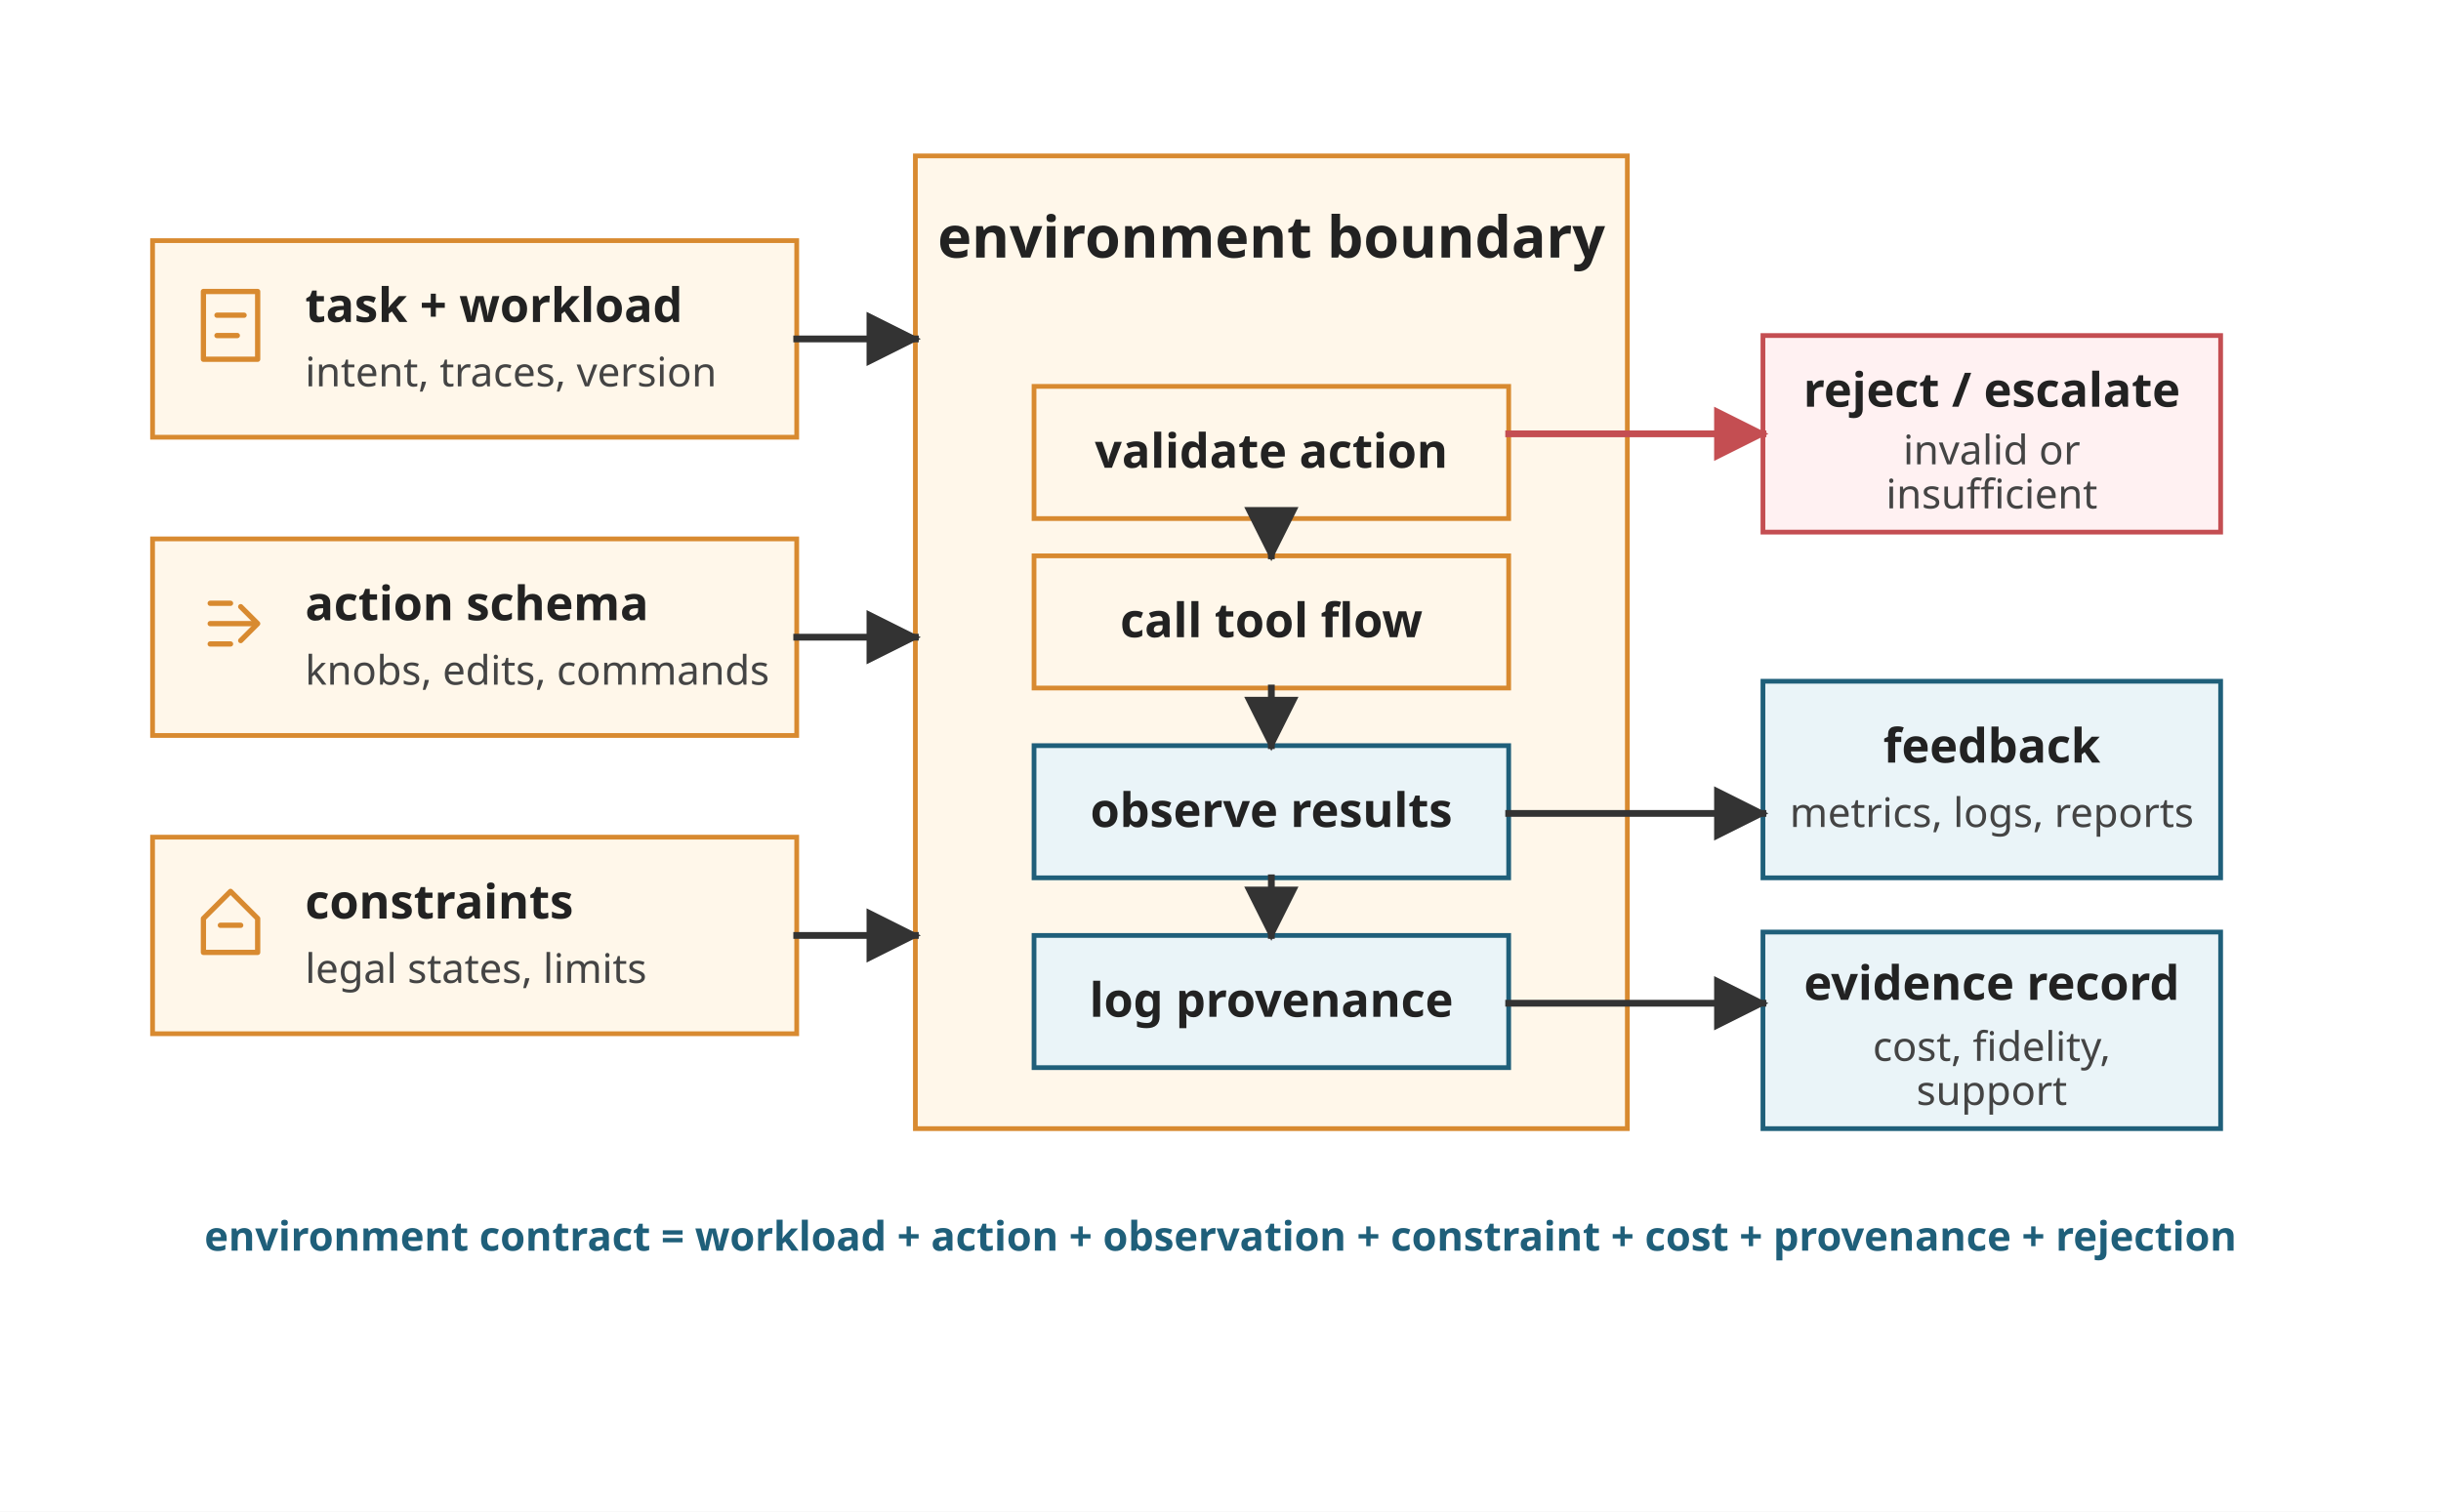
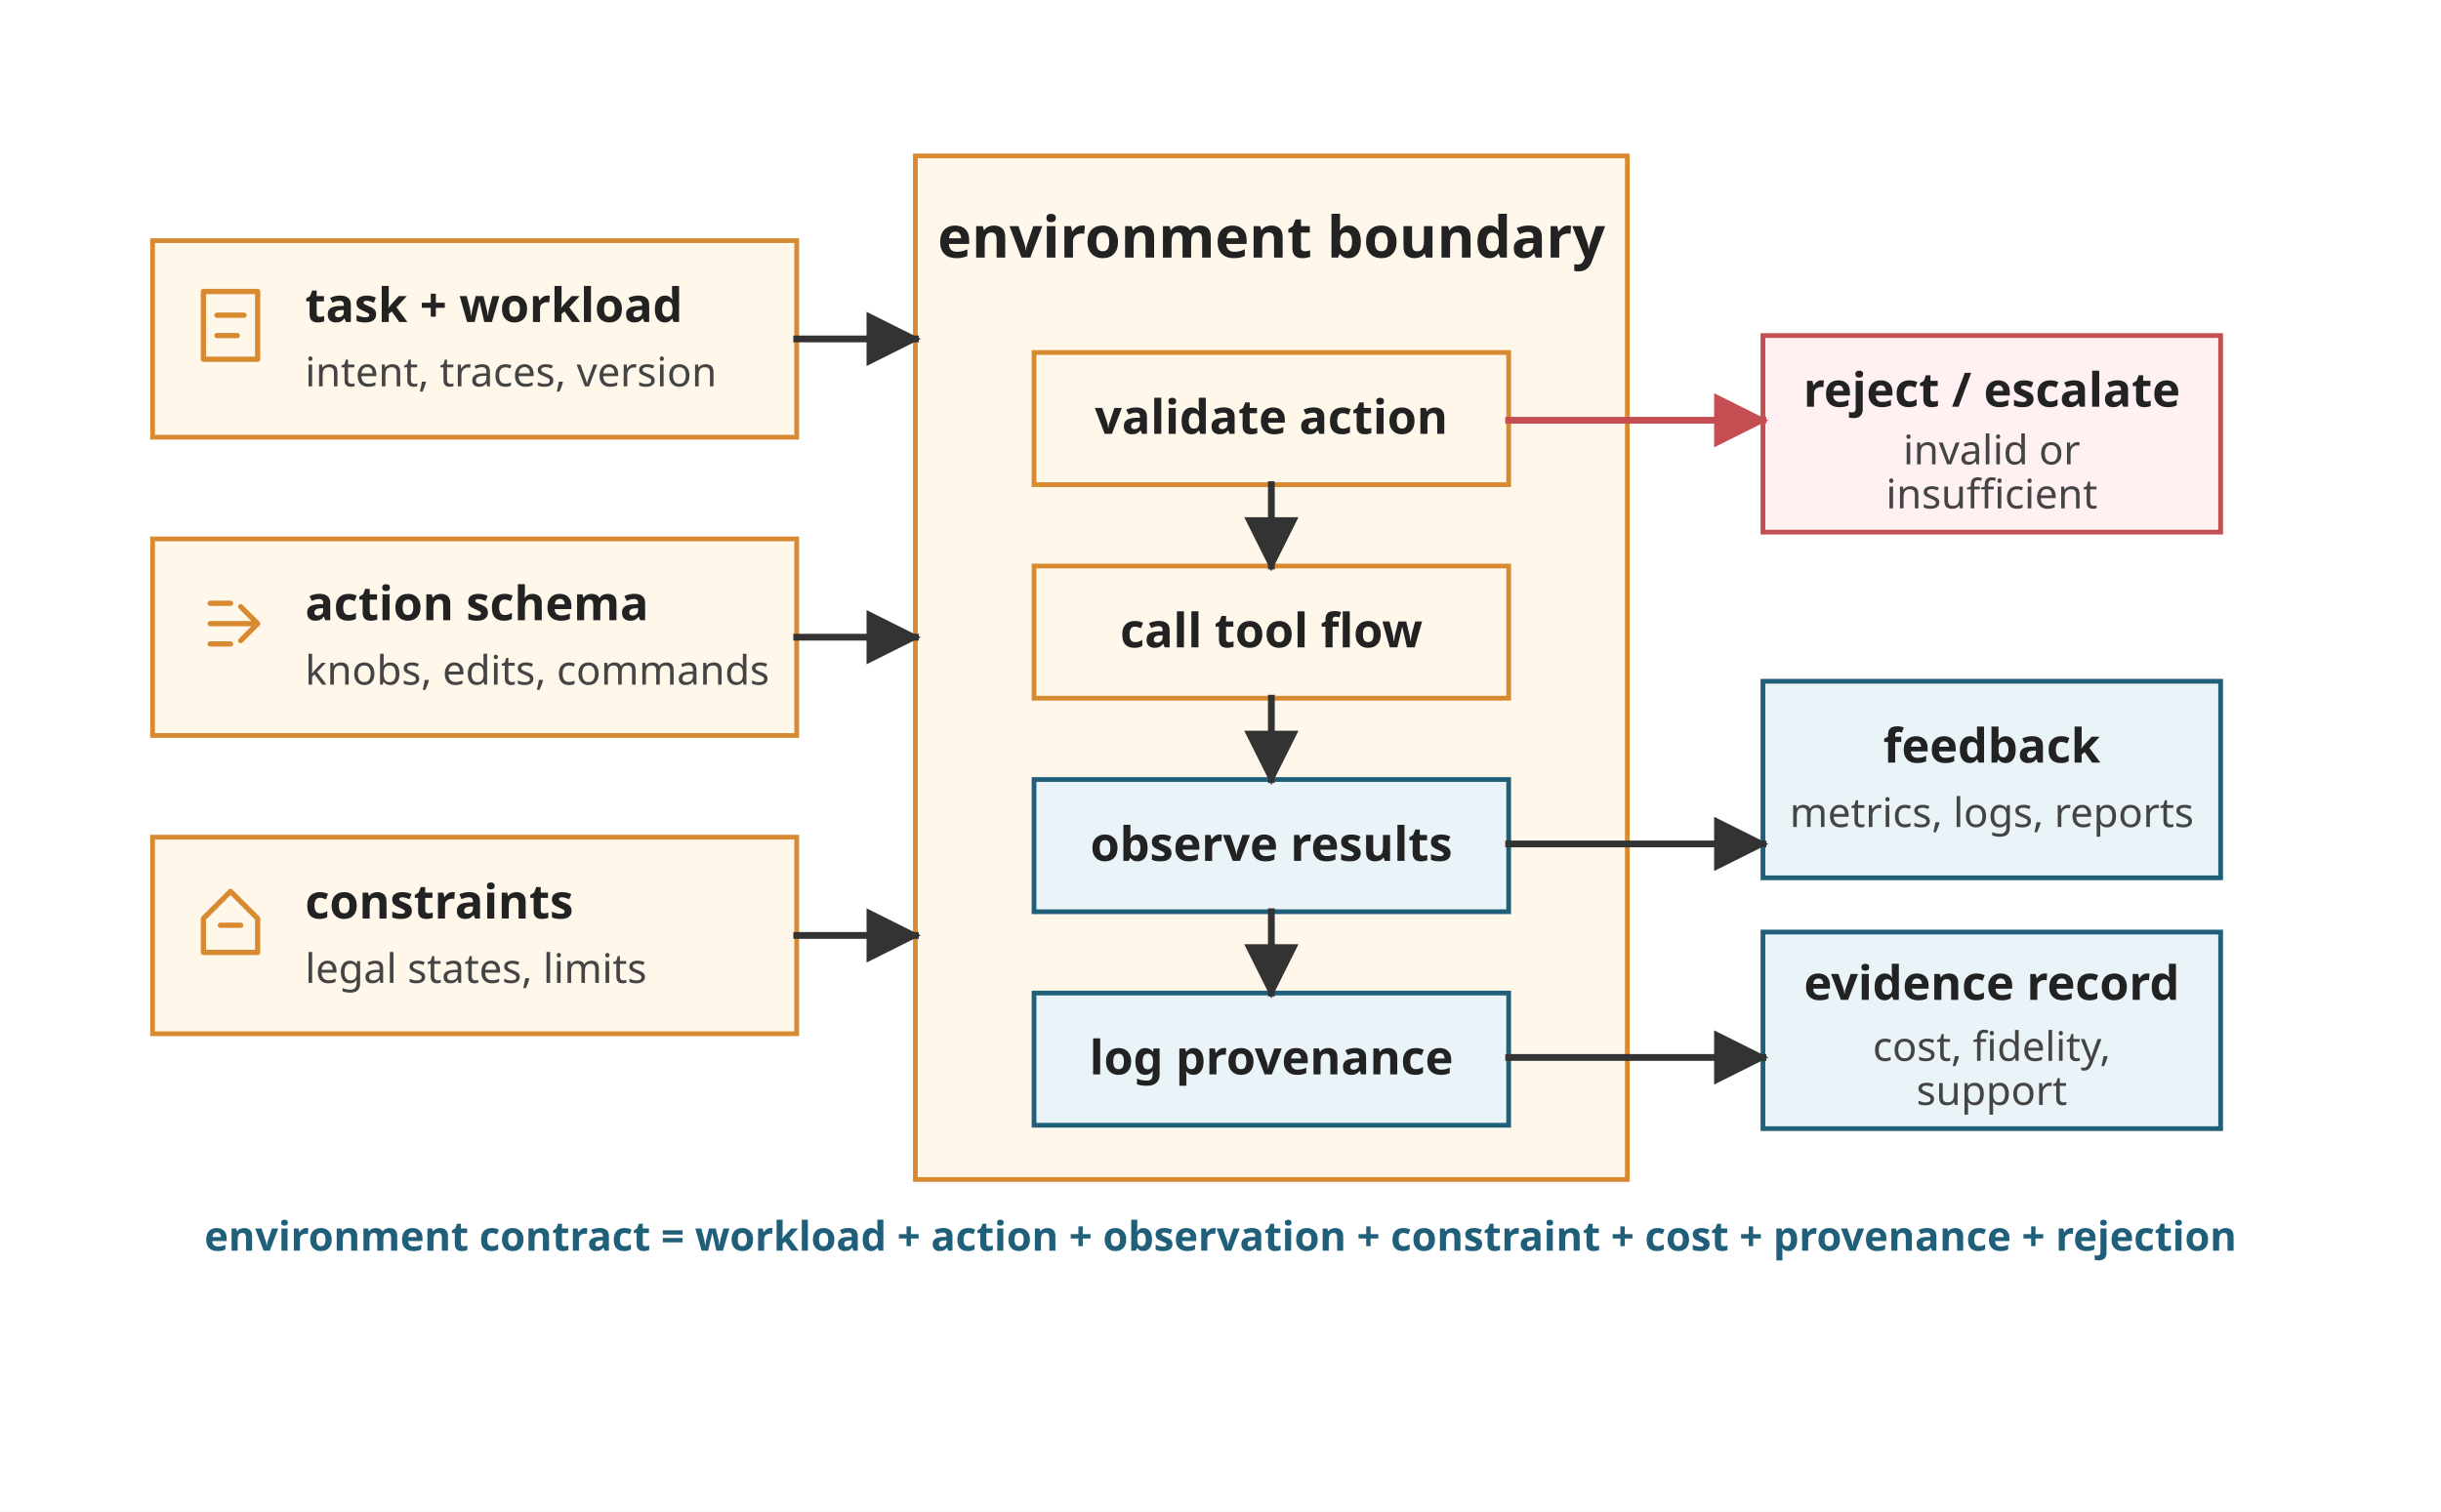
<svg xmlns="http://www.w3.org/2000/svg" viewBox="0 0 720 446" role="img">
  <defs>
    <marker id="arrow" viewBox="0 0 10 10" refX="9" refY="5" markerWidth="8" markerHeight="8" orient="auto">
      <path d="M 0 0 L 10 5 L 0 10 z" fill="#333333" />
    </marker>
    <marker id="arrow-red" viewBox="0 0 10 10" refX="9" refY="5" markerWidth="8" markerHeight="8" orient="auto">
      <path d="M 0 0 L 10 5 L 0 10 z" fill="#C44E52" />
    </marker>
    <style>
      .font { font-family: sans-serif; }
      .panel-title { font-size: 17px; font-weight: 700; fill: #222222; }
      .label { font-size: 14px; font-weight: 700; fill: #222222; }
      .small { font-size: 12px; fill: #444444; }
      .note { font-size: 12px; font-weight: 700; fill: #1F5F7A; }
      .input { fill: #FFF7EA; stroke: #D88A30; stroke-width: 1.4; }
      .env { fill: #FFF7EA; stroke: #D88A30; stroke-width: 1.4; }
      .tool { fill: #FFF7EA; stroke: #D88A30; stroke-width: 1.4; }
      .feedback { fill: #EAF4F8; stroke: #1F5F7A; stroke-width: 1.4; }
      .reject { fill: #FFF1F2; stroke: #C44E52; stroke-width: 1.4; }
      .arrow { stroke: #333333; stroke-width: 2; fill: none; stroke-linecap: square; stroke-linejoin: miter; }
      .reject-arrow { stroke: #C44E52; stroke-width: 2; fill: none; stroke-linecap: square; stroke-linejoin: miter; }
      .glyph { fill: none; stroke: currentColor; stroke-width: 1.55; stroke-linecap: round; stroke-linejoin: round; }
      .glyph-input { color: #D88A30; }
      .glyph-env { color: #D88A30; }
      .glyph-tool { color: #D88A30; }
      .glyph-feedback { color: #1F5F7A; }
      .glyph-reject { color: #C44E52; }
    </style>
  </defs>
  <rect width="720" height="446" fill="#FFFFFF" />
  <g class="font" transform="translate(0,-54)">
    <rect class="input" x="45" y="125" width="190" height="58" />
    <g class="glyph glyph-input" transform="translate(60 140)">
      <rect x="0" y="0" width="16" height="20" />
      <path d="M 4 7 L 12 7" />
      <path d="M 4 13 L 10 13" />
    </g>
    <text class="label" x="90" y="149" text-anchor="start">task + workload</text>
    <text class="small" x="90" y="168" text-anchor="start">intent, traces, version</text>
    <rect class="input" x="45" y="213" width="190" height="58" />
    <g class="glyph glyph-input" transform="translate(60 228)">
      <path d="M 2 10 L 15 10" />
      <path d="M 11 5 L 16 10 L 11 15" />
      <path d="M 2 4 L 8 4" />
      <path d="M 2 16 L 8 16" />
    </g>
    <text class="label" x="90" y="237" text-anchor="start">action schema</text>
    <text class="small" x="90" y="256" text-anchor="start">knobs, edits, commands</text>
    <rect class="input" x="45" y="301" width="190" height="58" />
    <g class="glyph glyph-input" transform="translate(60 316)">
      <path d="M 8 1 L 16 9 L 16 19 L 0 19 L 0 9 Z" />
      <path d="M 5 11 L 11 11" />
    </g>
    <text class="label" x="90" y="325" text-anchor="start">constraints</text>
    <text class="small" x="90" y="344" text-anchor="start">legal states, limits</text>
-     <rect class="env" x="270" y="100" width="210" height="287" />
+     <rect class="env" x="270" y="100" width="210" height="302" />
    <text class="panel-title" x="375" y="130" text-anchor="middle">environment boundary</text>
-     <rect class="env" x="305" y="168" width="140" height="39" />
-     <text class="label" x="375" y="192" text-anchor="middle">validate action</text>
-     <rect class="tool" x="305" y="218" width="140" height="39" />
-     <text class="label" x="375" y="242" text-anchor="middle">call tool flow</text>
-     <rect class="feedback" x="305" y="274" width="140" height="39" />
-     <text class="label" x="375" y="298" text-anchor="middle">observe results</text>
-     <rect class="feedback" x="305" y="330" width="140" height="39" />
-     <text class="label" x="375" y="354" text-anchor="middle">log provenance</text>
+     <rect class="env" x="305" y="158" width="140" height="39" />
+     <text class="label" x="375" y="182" text-anchor="middle">validate action</text>
+     <rect class="tool" x="305" y="221" width="140" height="39" />
+     <text class="label" x="375" y="245" text-anchor="middle">call tool flow</text>
+     <rect class="feedback" x="305" y="284" width="140" height="39" />
+     <text class="label" x="375" y="308" text-anchor="middle">observe results</text>
+     <rect class="feedback" x="305" y="347" width="140" height="39" />
+     <text class="label" x="375" y="371" text-anchor="middle">log provenance</text>
    <rect class="reject" x="520" y="153" width="135" height="58" />
    <text class="label" x="587.5" y="174" text-anchor="middle">reject / escalate</text>
    <text class="small" x="587.5" y="191" text-anchor="middle">invalid or</text>
    <text class="small" x="587.5" y="204" text-anchor="middle">insufficient</text>
    <rect class="feedback" x="520" y="255" width="135" height="58" />
    <text class="label" x="587.5" y="279" text-anchor="middle">feedback</text>
    <text class="small" x="587.5" y="298" text-anchor="middle">metrics, logs, reports</text>
    <rect class="feedback" x="520" y="329" width="135" height="58" />
    <text class="label" x="587.5" y="349" text-anchor="middle">evidence record</text>
    <text class="small" x="587.5" y="367" text-anchor="middle">cost, fidelity,</text>
    <text class="small" x="587.5" y="380" text-anchor="middle">support</text>
    <line class="arrow" x1="235" y1="154" x2="270" y2="154" marker-end="url(#arrow)" />
    <line class="arrow" x1="235" y1="242" x2="270" y2="242" marker-end="url(#arrow)" />
    <line class="arrow" x1="235" y1="330" x2="270" y2="330" marker-end="url(#arrow)" />
-     <line class="reject-arrow" x1="445" y1="182" x2="520" y2="182" marker-end="url(#arrow-red)" />
-     <line class="arrow" x1="445" y1="294" x2="520" y2="294" marker-end="url(#arrow)" />
-     <line class="arrow" x1="445" y1="350" x2="520" y2="350" marker-end="url(#arrow)" />
-     <line class="arrow" x1="375" y1="207" x2="375" y2="218" marker-end="url(#arrow)" />
-     <line class="arrow" x1="375" y1="257" x2="375" y2="274" marker-end="url(#arrow)" />
-     <line class="arrow" x1="375" y1="313" x2="375" y2="330" marker-end="url(#arrow)" />
+     <line class="reject-arrow" x1="445" y1="178" x2="520" y2="178" marker-end="url(#arrow-red)" />
+     <line class="arrow" x1="445" y1="303" x2="520" y2="303" marker-end="url(#arrow)" />
+     <line class="arrow" x1="445" y1="366" x2="520" y2="366" marker-end="url(#arrow)" />
+     <line class="arrow" x1="375" y1="197" x2="375" y2="221" marker-end="url(#arrow)" />
+     <line class="arrow" x1="375" y1="260" x2="375" y2="284" marker-end="url(#arrow)" />
+     <line class="arrow" x1="375" y1="323" x2="375" y2="347" marker-end="url(#arrow)" />
    <text class="note" x="360" y="423" text-anchor="middle">environment contract = workload + action + observation + constraint + cost + provenance + rejection</text>
  </g>
</svg>
